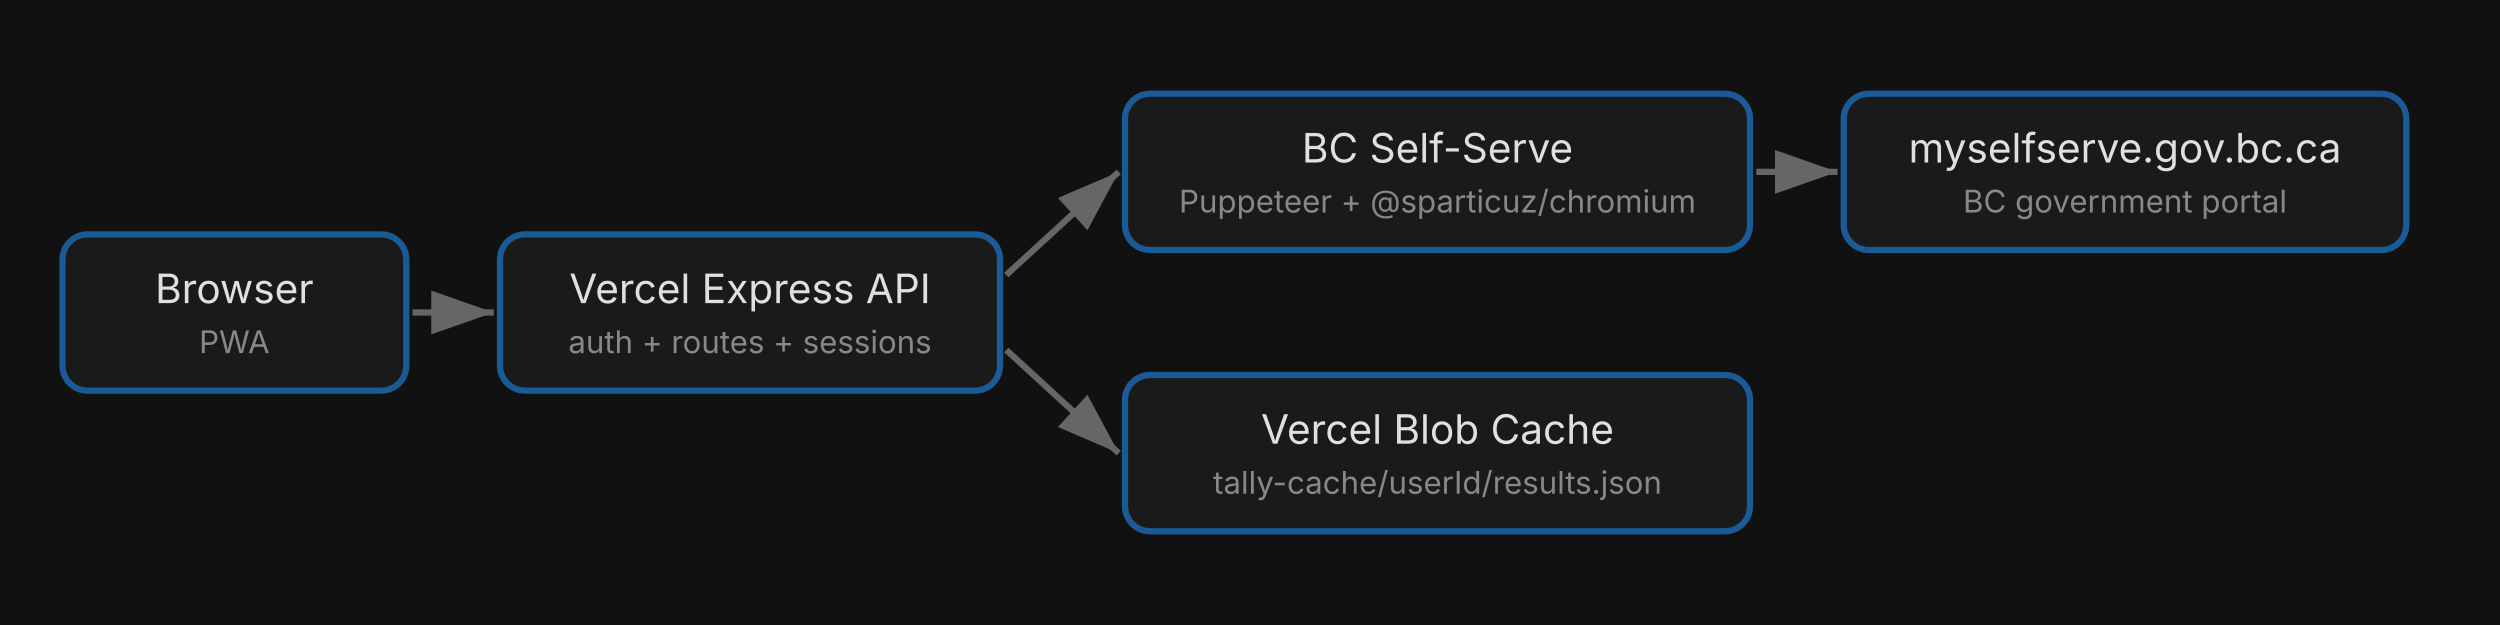
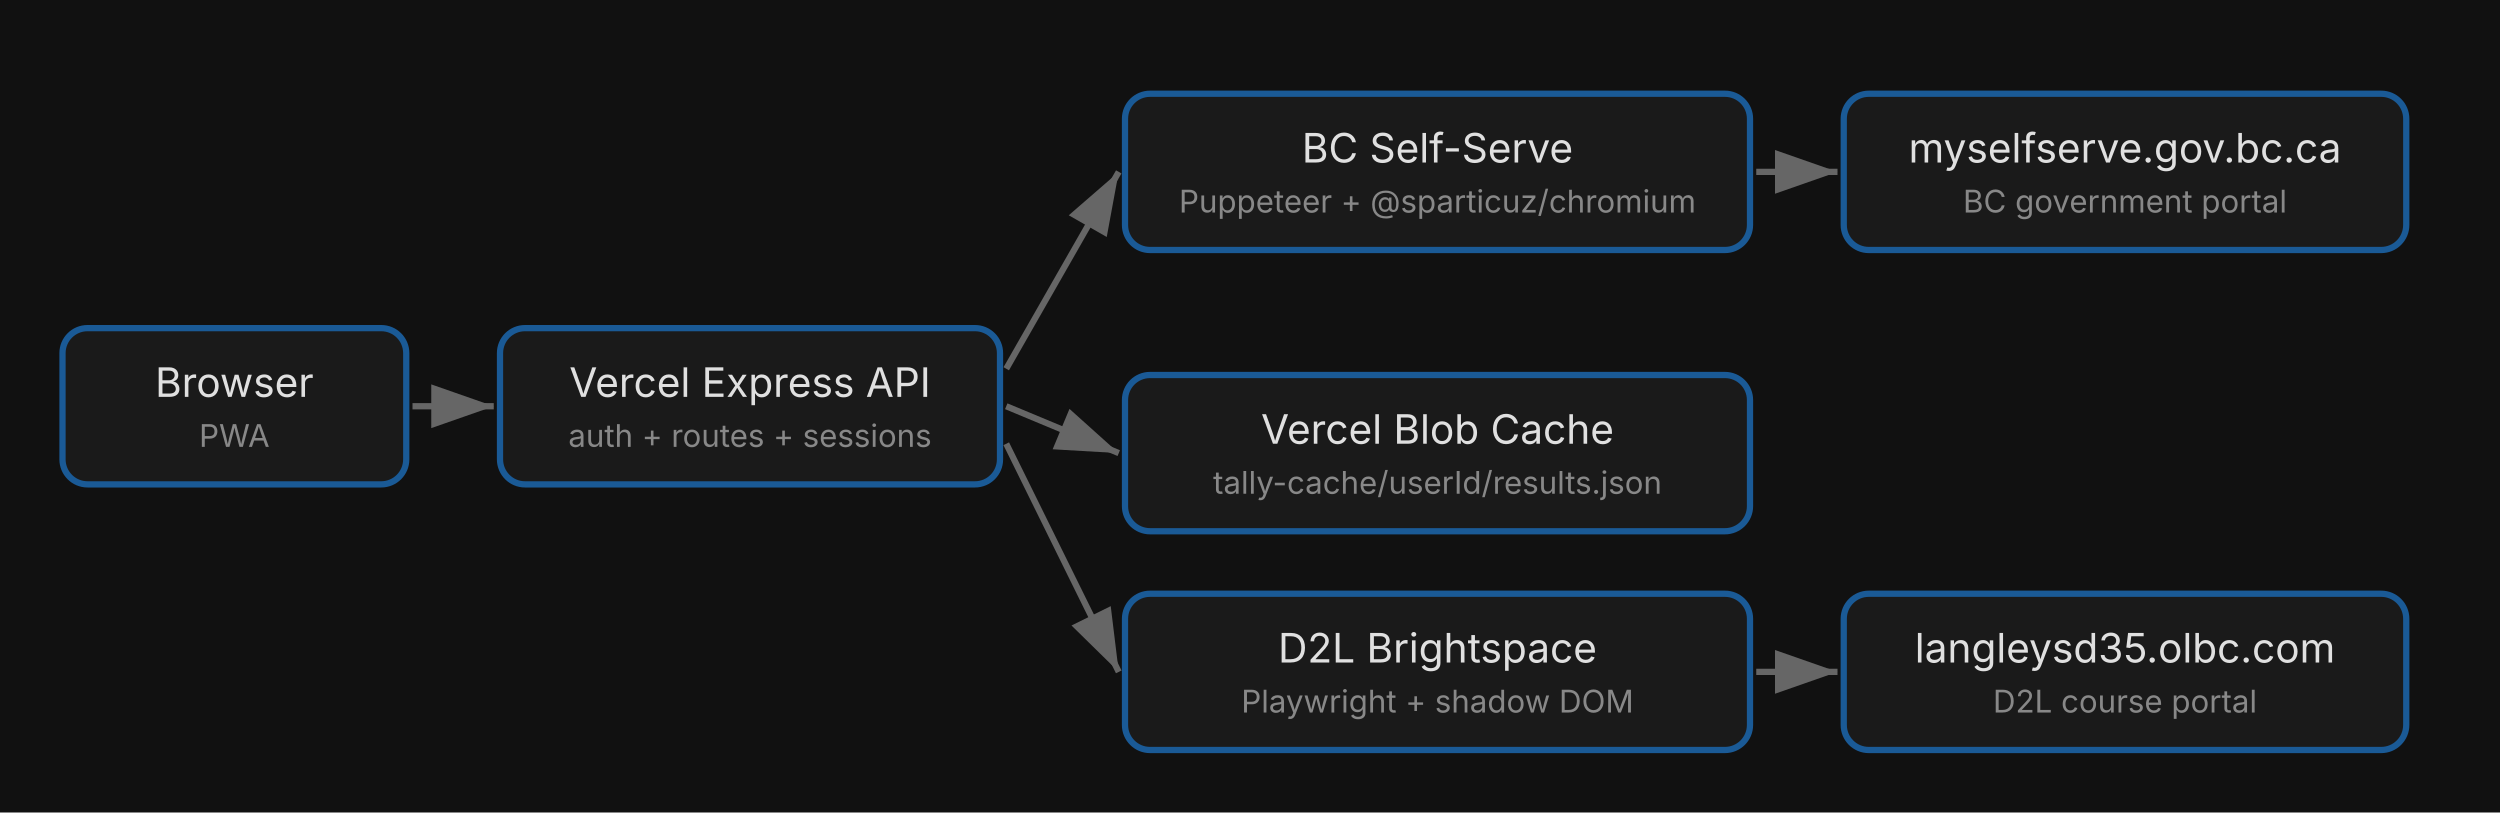
- <svg xmlns="http://www.w3.org/2000/svg" viewBox="0 0 800 200" font-family="-apple-system, system-ui, sans-serif">
+ <svg xmlns="http://www.w3.org/2000/svg" viewBox="0 0 800 260" font-family="-apple-system, system-ui, sans-serif">
  <defs>
    <style>
      .box { fill: #1a1a1a; stroke: #1a5a96; stroke-width: 2; }
      .label { fill: #e0e0e0; font-size: 13px; text-anchor: middle; }
      .sub { fill: #888; font-size: 10px; text-anchor: middle; }
      .arrow { stroke: #666; stroke-width: 2; fill: none; marker-end: url(#arrowhead); }
    </style>
    <marker id="arrowhead" markerWidth="10" markerHeight="7" refX="10" refY="3.5" orient="auto">
      <polygon points="0 0, 10 3.5, 0 7" fill="#666" />
    </marker>
  </defs>
-   <rect width="800" height="200" fill="#111" />
-   <rect x="20" y="75" width="110" height="50" rx="8" class="box" />
-   <text x="75" y="97" class="label">Browser</text>
-   <text x="75" y="113" class="sub">PWA</text>
-   <line x1="132" y1="100" x2="158" y2="100" class="arrow" />
-   <rect x="160" y="75" width="160" height="50" rx="8" class="box" />
-   <text x="240" y="97" class="label">Vercel Express API</text>
-   <text x="240" y="113" class="sub">auth + routes + sessions</text>
-   <line x1="322" y1="88" x2="358" y2="55" class="arrow" />
-   <line x1="322" y1="112" x2="358" y2="145" class="arrow" />
+   <rect width="800" height="260" fill="#111" />
+   <rect x="20" y="105" width="110" height="50" rx="8" class="box" />
+   <text x="75" y="127" class="label">Browser</text>
+   <text x="75" y="143" class="sub">PWA</text>
+   <line x1="132" y1="130" x2="158" y2="130" class="arrow" />
+   <rect x="160" y="105" width="160" height="50" rx="8" class="box" />
+   <text x="240" y="127" class="label">Vercel Express API</text>
+   <text x="240" y="143" class="sub">auth + routes + sessions</text>
+   <line x1="322" y1="118" x2="358" y2="55" class="arrow" />
+   <line x1="322" y1="130" x2="358" y2="145" class="arrow" />
+   <line x1="322" y1="142" x2="358" y2="215" class="arrow" />
  <rect x="360" y="30" width="200" height="50" rx="8" class="box" />
  <text x="460" y="52" class="label">BC Self-Serve</text>
  <text x="460" y="68" class="sub">Puppeteer + @sparticuz/chromium</text>
  <rect x="360" y="120" width="200" height="50" rx="8" class="box" />
  <text x="460" y="142" class="label">Vercel Blob Cache</text>
  <text x="460" y="158" class="sub">tally-cache/userId/results.json</text>
+   <rect x="360" y="190" width="200" height="50" rx="8" class="box" />
+   <text x="460" y="212" class="label">D2L Brightspace</text>
+   <text x="460" y="228" class="sub">Playwright + shadow DOM</text>
  <line x1="562" y1="55" x2="588" y2="55" class="arrow" />
+   <line x1="562" y1="215" x2="588" y2="215" class="arrow" />
  <rect x="590" y="30" width="180" height="50" rx="8" class="box" />
  <text x="680" y="52" class="label">myselfserve.gov.bc.ca</text>
  <text x="680" y="68" class="sub">BC government portal</text>
+   <rect x="590" y="190" width="180" height="50" rx="8" class="box" />
+   <text x="680" y="212" class="label">langleysd35.olbc.com</text>
+   <text x="680" y="228" class="sub">D2L course portal</text>
</svg>
